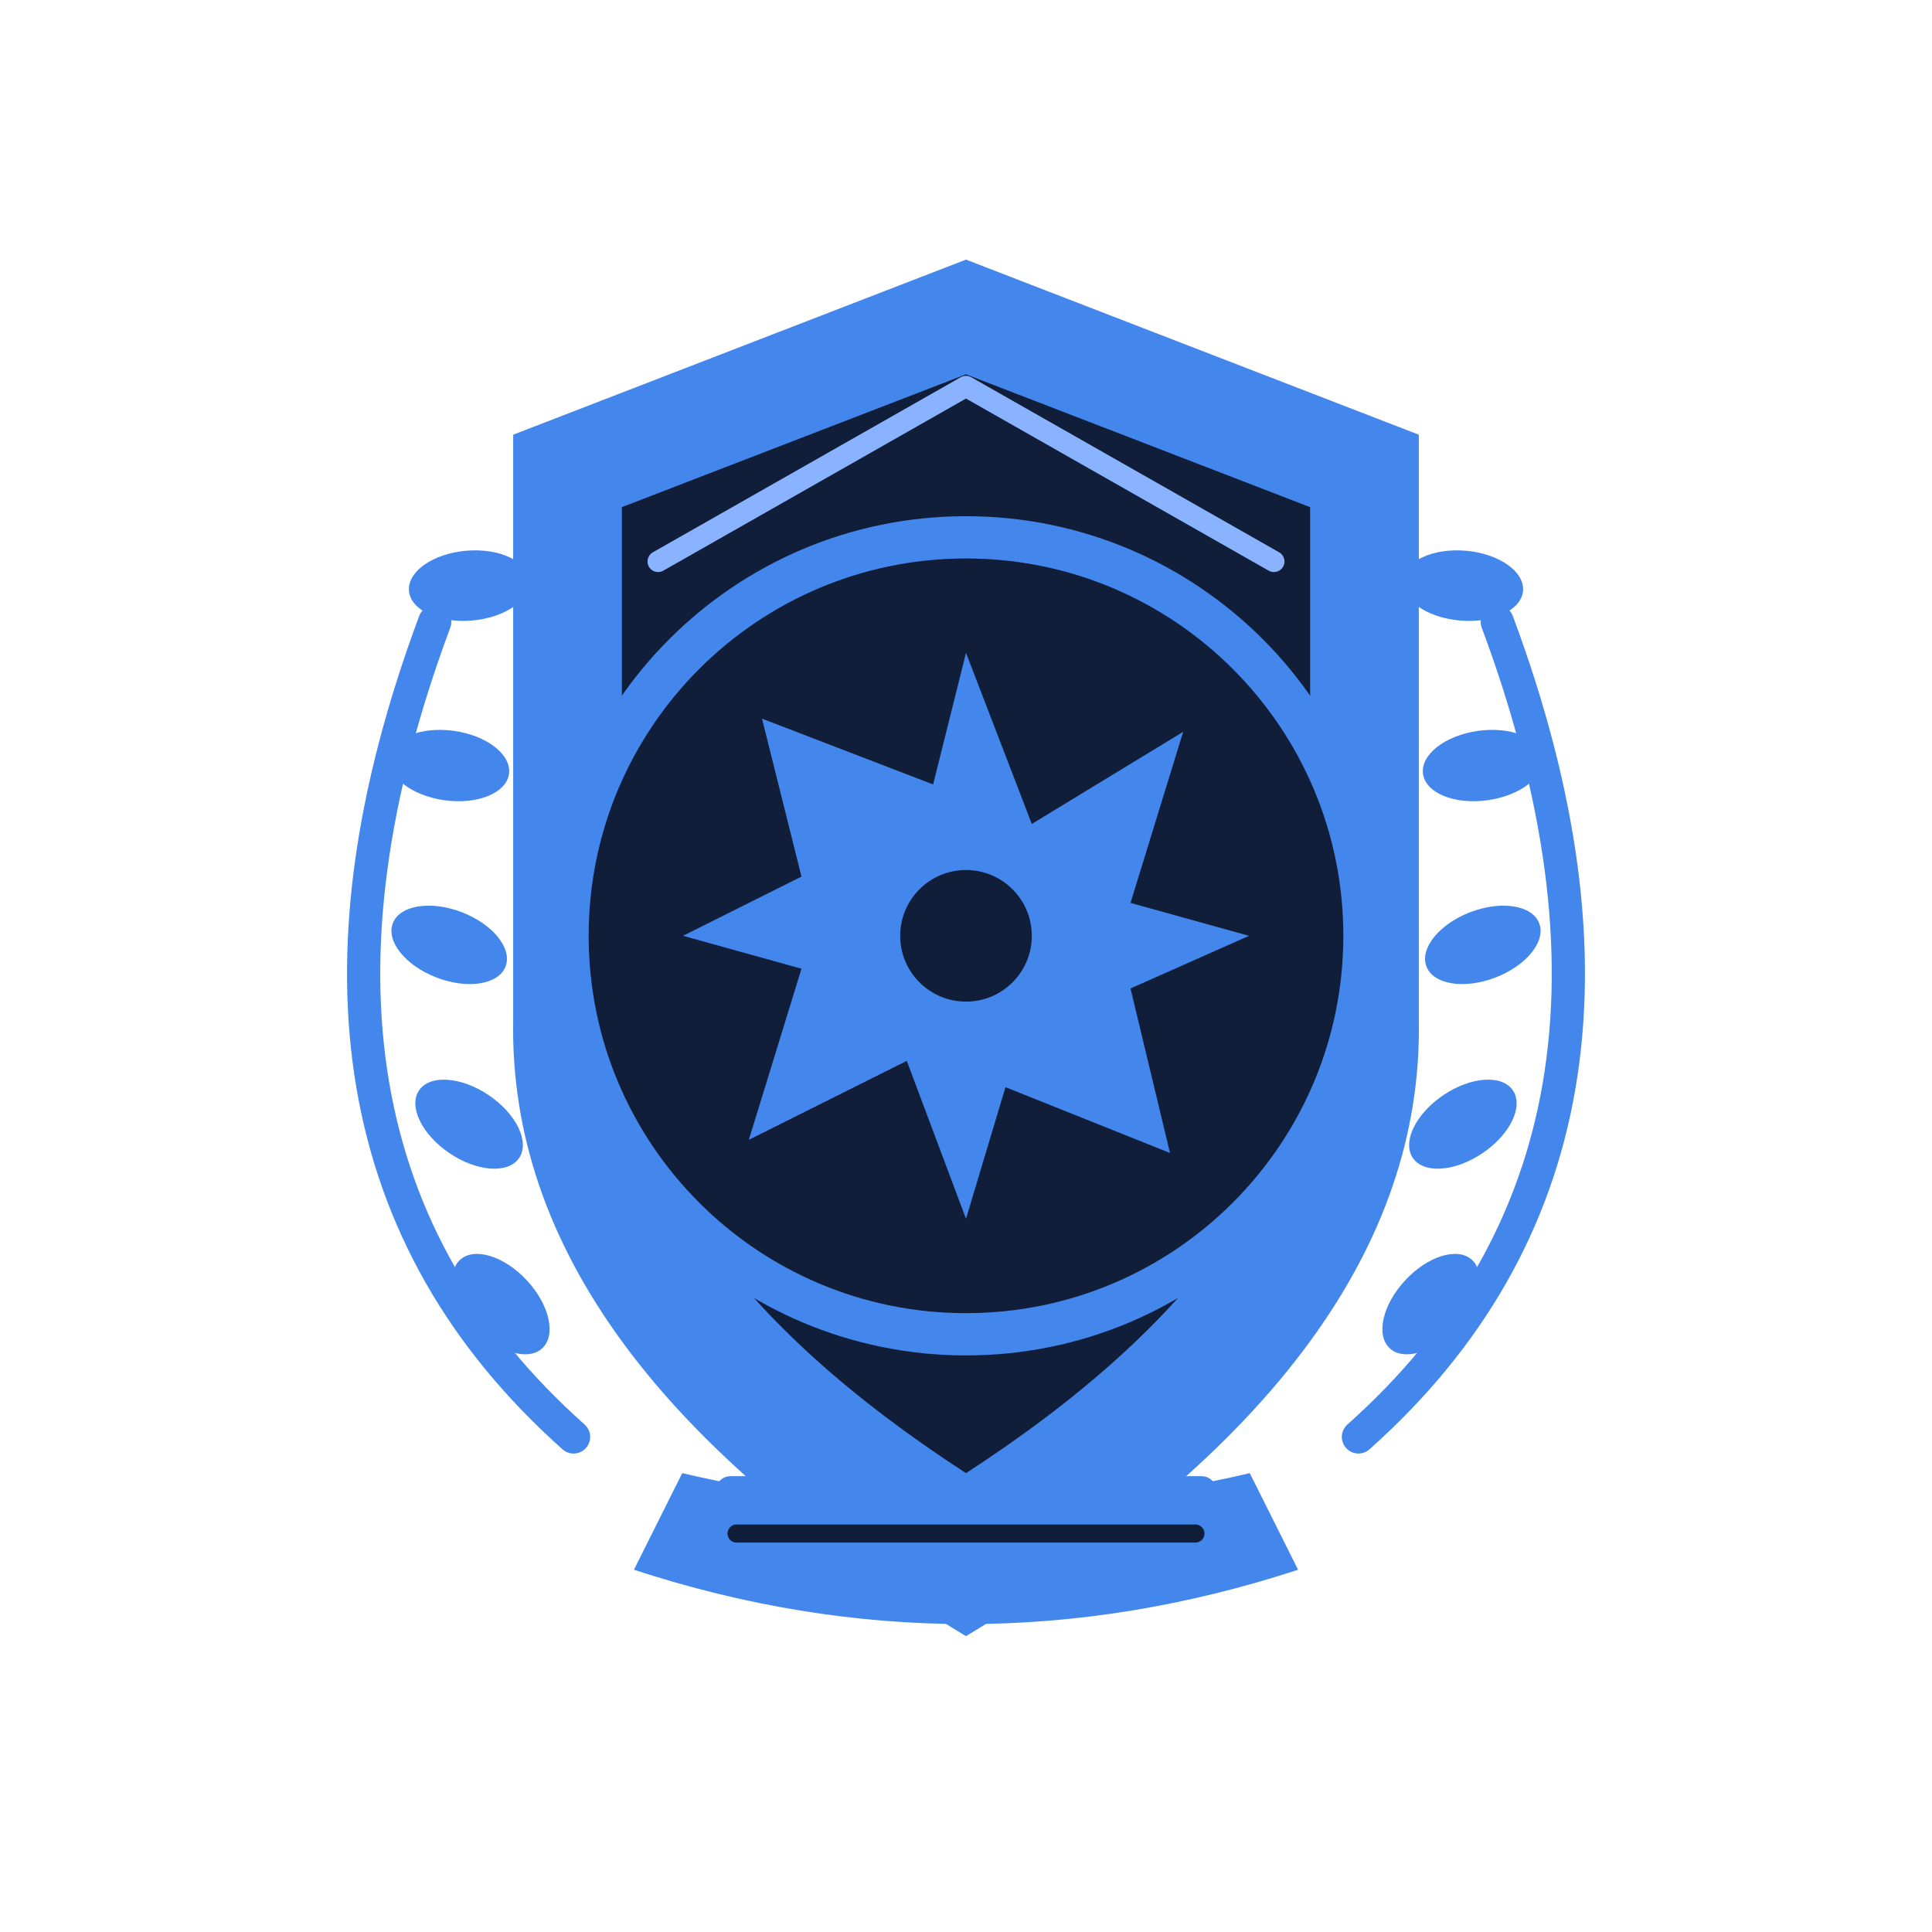
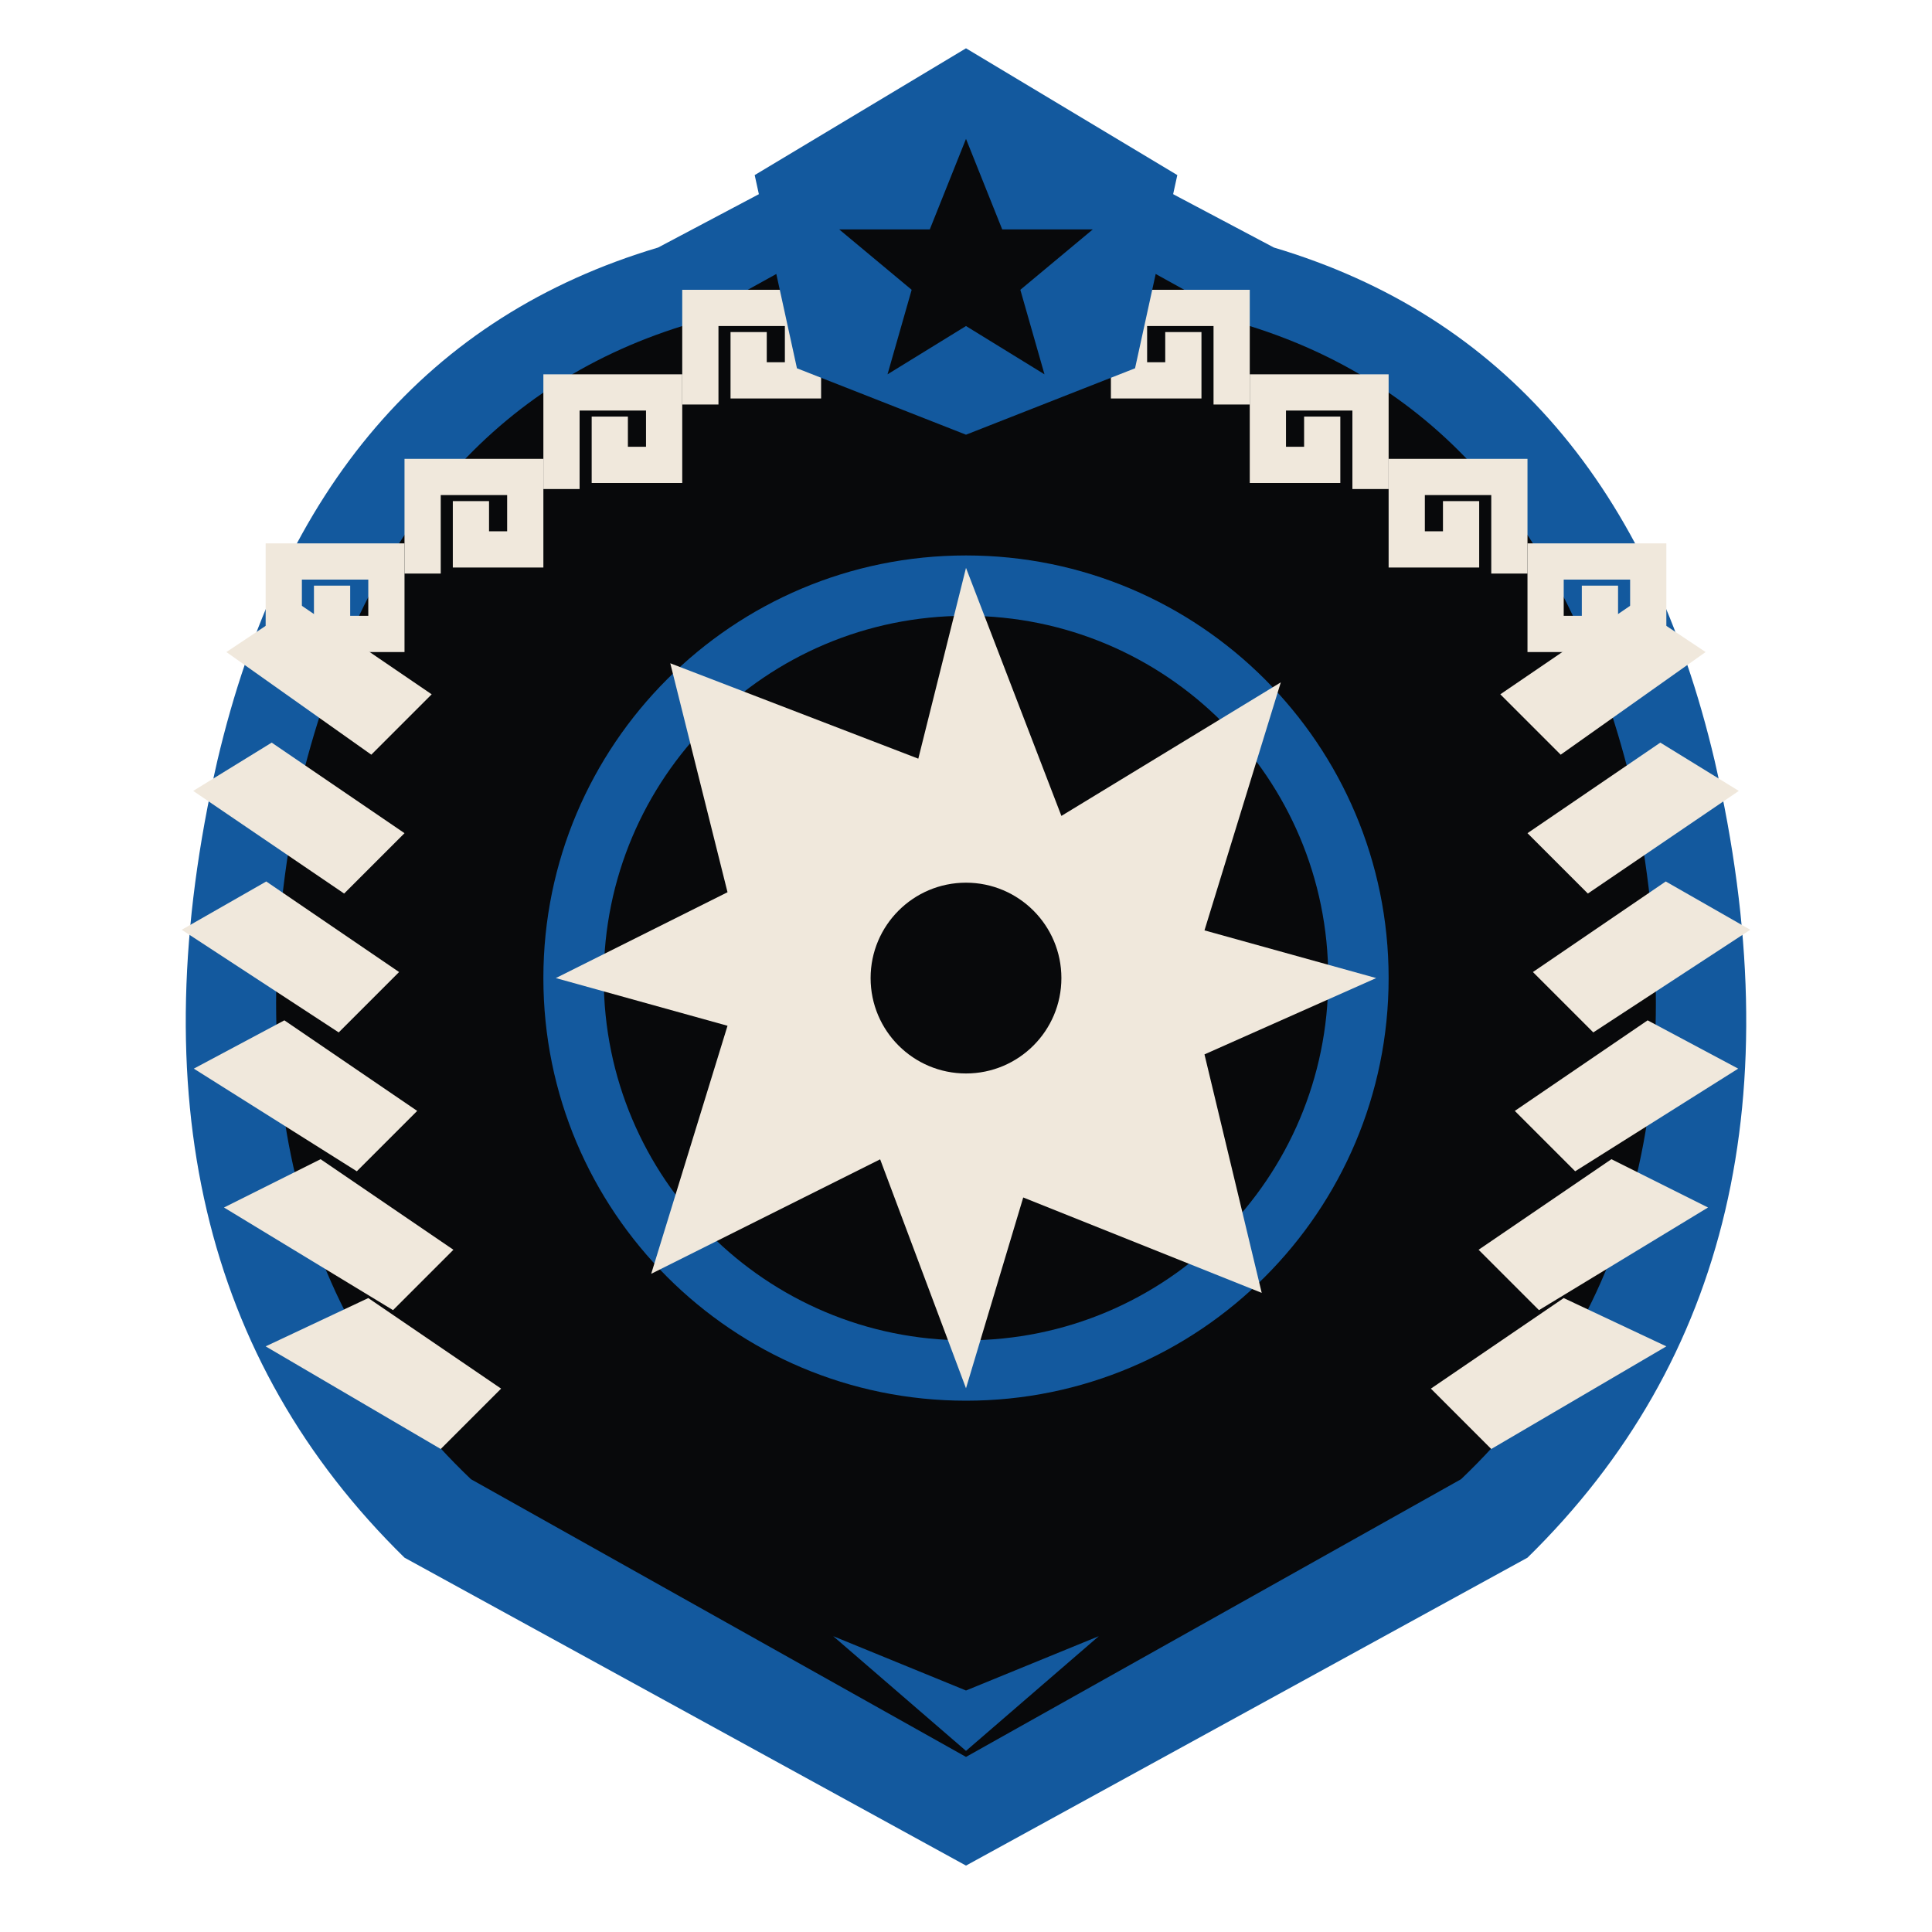
<svg xmlns="http://www.w3.org/2000/svg" width="320" height="320" viewBox="0 0 320 320">
-   <g stroke-linejoin="round" stroke-linecap="round">
-     <path d="M160 43L235 72V169Q236 225 160 271Q84 225 85 169V72Z" fill="#4487ec" />
-     <path d="M160 62L217 84V164Q217 207 160 244Q103 207 103 164V84Z" fill="#101e39" />
-     <path d="M109 93L160 64L211 93" fill="none" stroke="#8ab3ff" stroke-width="3.5" />
-     <path d="M121 247H199" stroke="#4487ec" stroke-width="5" />
-     <path d="M95 238Q40 189 72 103" stroke="#4487ec" stroke-width="5.5" fill="none" />
-     <ellipse cx="83.0" cy="216.0" rx="10" ry="5.8" fill="#4487ec" transform="rotate(47 83.0 216.0)" />
-     <ellipse cx="77.7" cy="186.2" rx="10" ry="5.8" fill="#4487ec" transform="rotate(34 77.7 186.2)" />
-     <ellipse cx="74.4" cy="156.5" rx="10" ry="5.8" fill="#4487ec" transform="rotate(21 74.4 156.5)" />
-     <ellipse cx="74.4" cy="126.8" rx="10" ry="5.8" fill="#4487ec" transform="rotate(8 74.4 126.8)" />
-     <ellipse cx="77.7" cy="97.0" rx="10" ry="5.8" fill="#4487ec" transform="rotate(-5 77.7 97.0)" />
-     <path d="M225 238Q280 189 248 103" stroke="#4487ec" stroke-width="5.5" fill="none" />
-     <ellipse cx="237.0" cy="216.0" rx="10" ry="5.8" fill="#4487ec" transform="rotate(-47 237.0 216.0)" />
-     <ellipse cx="242.3" cy="186.2" rx="10" ry="5.8" fill="#4487ec" transform="rotate(-34 242.3 186.2)" />
-     <ellipse cx="245.6" cy="156.5" rx="10" ry="5.8" fill="#4487ec" transform="rotate(-21 245.6 156.5)" />
-     <ellipse cx="245.6" cy="126.8" rx="10" ry="5.8" fill="#4487ec" transform="rotate(-8 245.6 126.8)" />
-     <ellipse cx="242.3" cy="97.0" rx="10" ry="5.8" fill="#4487ec" transform="rotate(5 242.3 97.0)" />
-     <circle cx="160" cy="155" r="66" fill="#101e39" stroke="#4487ec" stroke-width="7" />
-     <g transform="translate(160 155) scale(1.09)">
-       <path d="M0-43L10-17L33-31L25-5L43 0L25 8L31 33L6 23L0 43L-9 19L-33 31L-25 5L-43 0L-25-9L-31-33L-5-23Z" fill="#4487ec" />
-       <circle r="10" fill="#101e39" />
+   <g stroke-linecap="square" stroke-linejoin="miter">
+     <path d="M160 14L211 41Q268 58 284 126Q303 209 253 258L160 309L67 258Q17 209 36 126Q52 58 109 41Z" fill="#13599e" />
+     <path d="M160 28L207 54Q255 69 270 129Q286 203 242 245L160 291L78 245Q34 203 50 129Q65 69 113 54Z" fill="#08090b" />
+     <path d="M47 106v-13h17v12h-9v-5" fill="none" stroke="#f0e8dc" stroke-width="6" stroke-linecap="square" stroke-linejoin="miter" />
+     <path d="M70 92v-13h17v12h-9v-5" fill="none" stroke="#f0e8dc" stroke-width="6" stroke-linecap="square" stroke-linejoin="miter" />
+     <path d="M93 78v-13h17v12h-9v-5" fill="none" stroke="#f0e8dc" stroke-width="6" stroke-linecap="square" stroke-linejoin="miter" />
+     <path d="M116 64v-13h17v12h-9v-5" fill="none" stroke="#f0e8dc" stroke-width="6" stroke-linecap="square" stroke-linejoin="miter" />
+     <path d="M273 106v-13h-17v12h9v-5" fill="none" stroke="#f0e8dc" stroke-width="6" stroke-linecap="square" stroke-linejoin="miter" />
+     <path d="M250 92v-13h-17v12h9v-5" fill="none" stroke="#f0e8dc" stroke-width="6" stroke-linecap="square" stroke-linejoin="miter" />
+     <path d="M227 78v-13h-17v12h9v-5" fill="none" stroke="#f0e8dc" stroke-width="6" stroke-linecap="square" stroke-linejoin="miter" />
+     <path d="M204 64v-13h-17v12h9v-5" fill="none" stroke="#f0e8dc" stroke-width="6" stroke-linecap="square" stroke-linejoin="miter" />
+     <circle cx="160" cy="162" r="70" fill="#13599e" />
+     <circle cx="160" cy="162" r="60" fill="#08090b" />
+     <g transform="translate(160 162) scale(1.58)">
+       <path d="M0-43L10-17L33-31L25-5L43 0L25 8L31 33L6 23L0 43L-9 19L-33 31L-25 5L-43 0L-25-9L-31-33L-5-23Z" fill="#f0e8dc" />
+       <circle r="10" fill="#08090b" />
    </g>
-     <path d="M113 244Q160 255 207 244L215 260Q160 278 105 260Z" fill="#4487ec" />
-     <path d="M122 254H198" stroke="#101e39" stroke-width="3" />
+     <polygon points="73.0,240 44.0,223 61.0,215 83.0,230" fill="#f0e8dc" />
+     <polygon points="65.1,217 37.1,200 53.1,192 75.1,207" fill="#f0e8dc" />
+     <polygon points="59.1,194 32.1,177 47.1,169 69.1,184" fill="#f0e8dc" />
+     <polygon points="56.1,171 30.1,154 44.1,146 66.1,161" fill="#f0e8dc" />
+     <polygon points="57.0,148 32.0,131 45.0,123 67.0,138" fill="#f0e8dc" />
+     <polygon points="61.5,125 37.5,108 49.5,100 71.5,115" fill="#f0e8dc" />
+     <polygon points="247.0,240 276.0,223 259.0,215 237.0,230" fill="#f0e8dc" />
+     <polygon points="254.9,217 282.9,200 266.9,192 244.9,207" fill="#f0e8dc" />
+     <polygon points="260.9,194 287.9,177 272.9,169 250.9,184" fill="#f0e8dc" />
+     <polygon points="263.9,171 289.9,154 275.9,146 253.9,161" fill="#f0e8dc" />
+     <polygon points="263.0,148 288.0,131 275.0,123 253.0,138" fill="#f0e8dc" />
+     <polygon points="258.5,125 282.5,108 270.5,100 248.5,115" fill="#f0e8dc" />
+     <path d="M125 29L160 8L195 29L188 61L160 72L132 61Z" fill="#13599e" />
+     <path d="M160 23L166 38L181 38L169 48L173 62L160 54L147 62L151 48L139 38L154 38Z" fill="#08090b" />
+     <path d="M138 271L160 290L182 271L160 280Z" fill="#13599e" />
  </g>
</svg>
